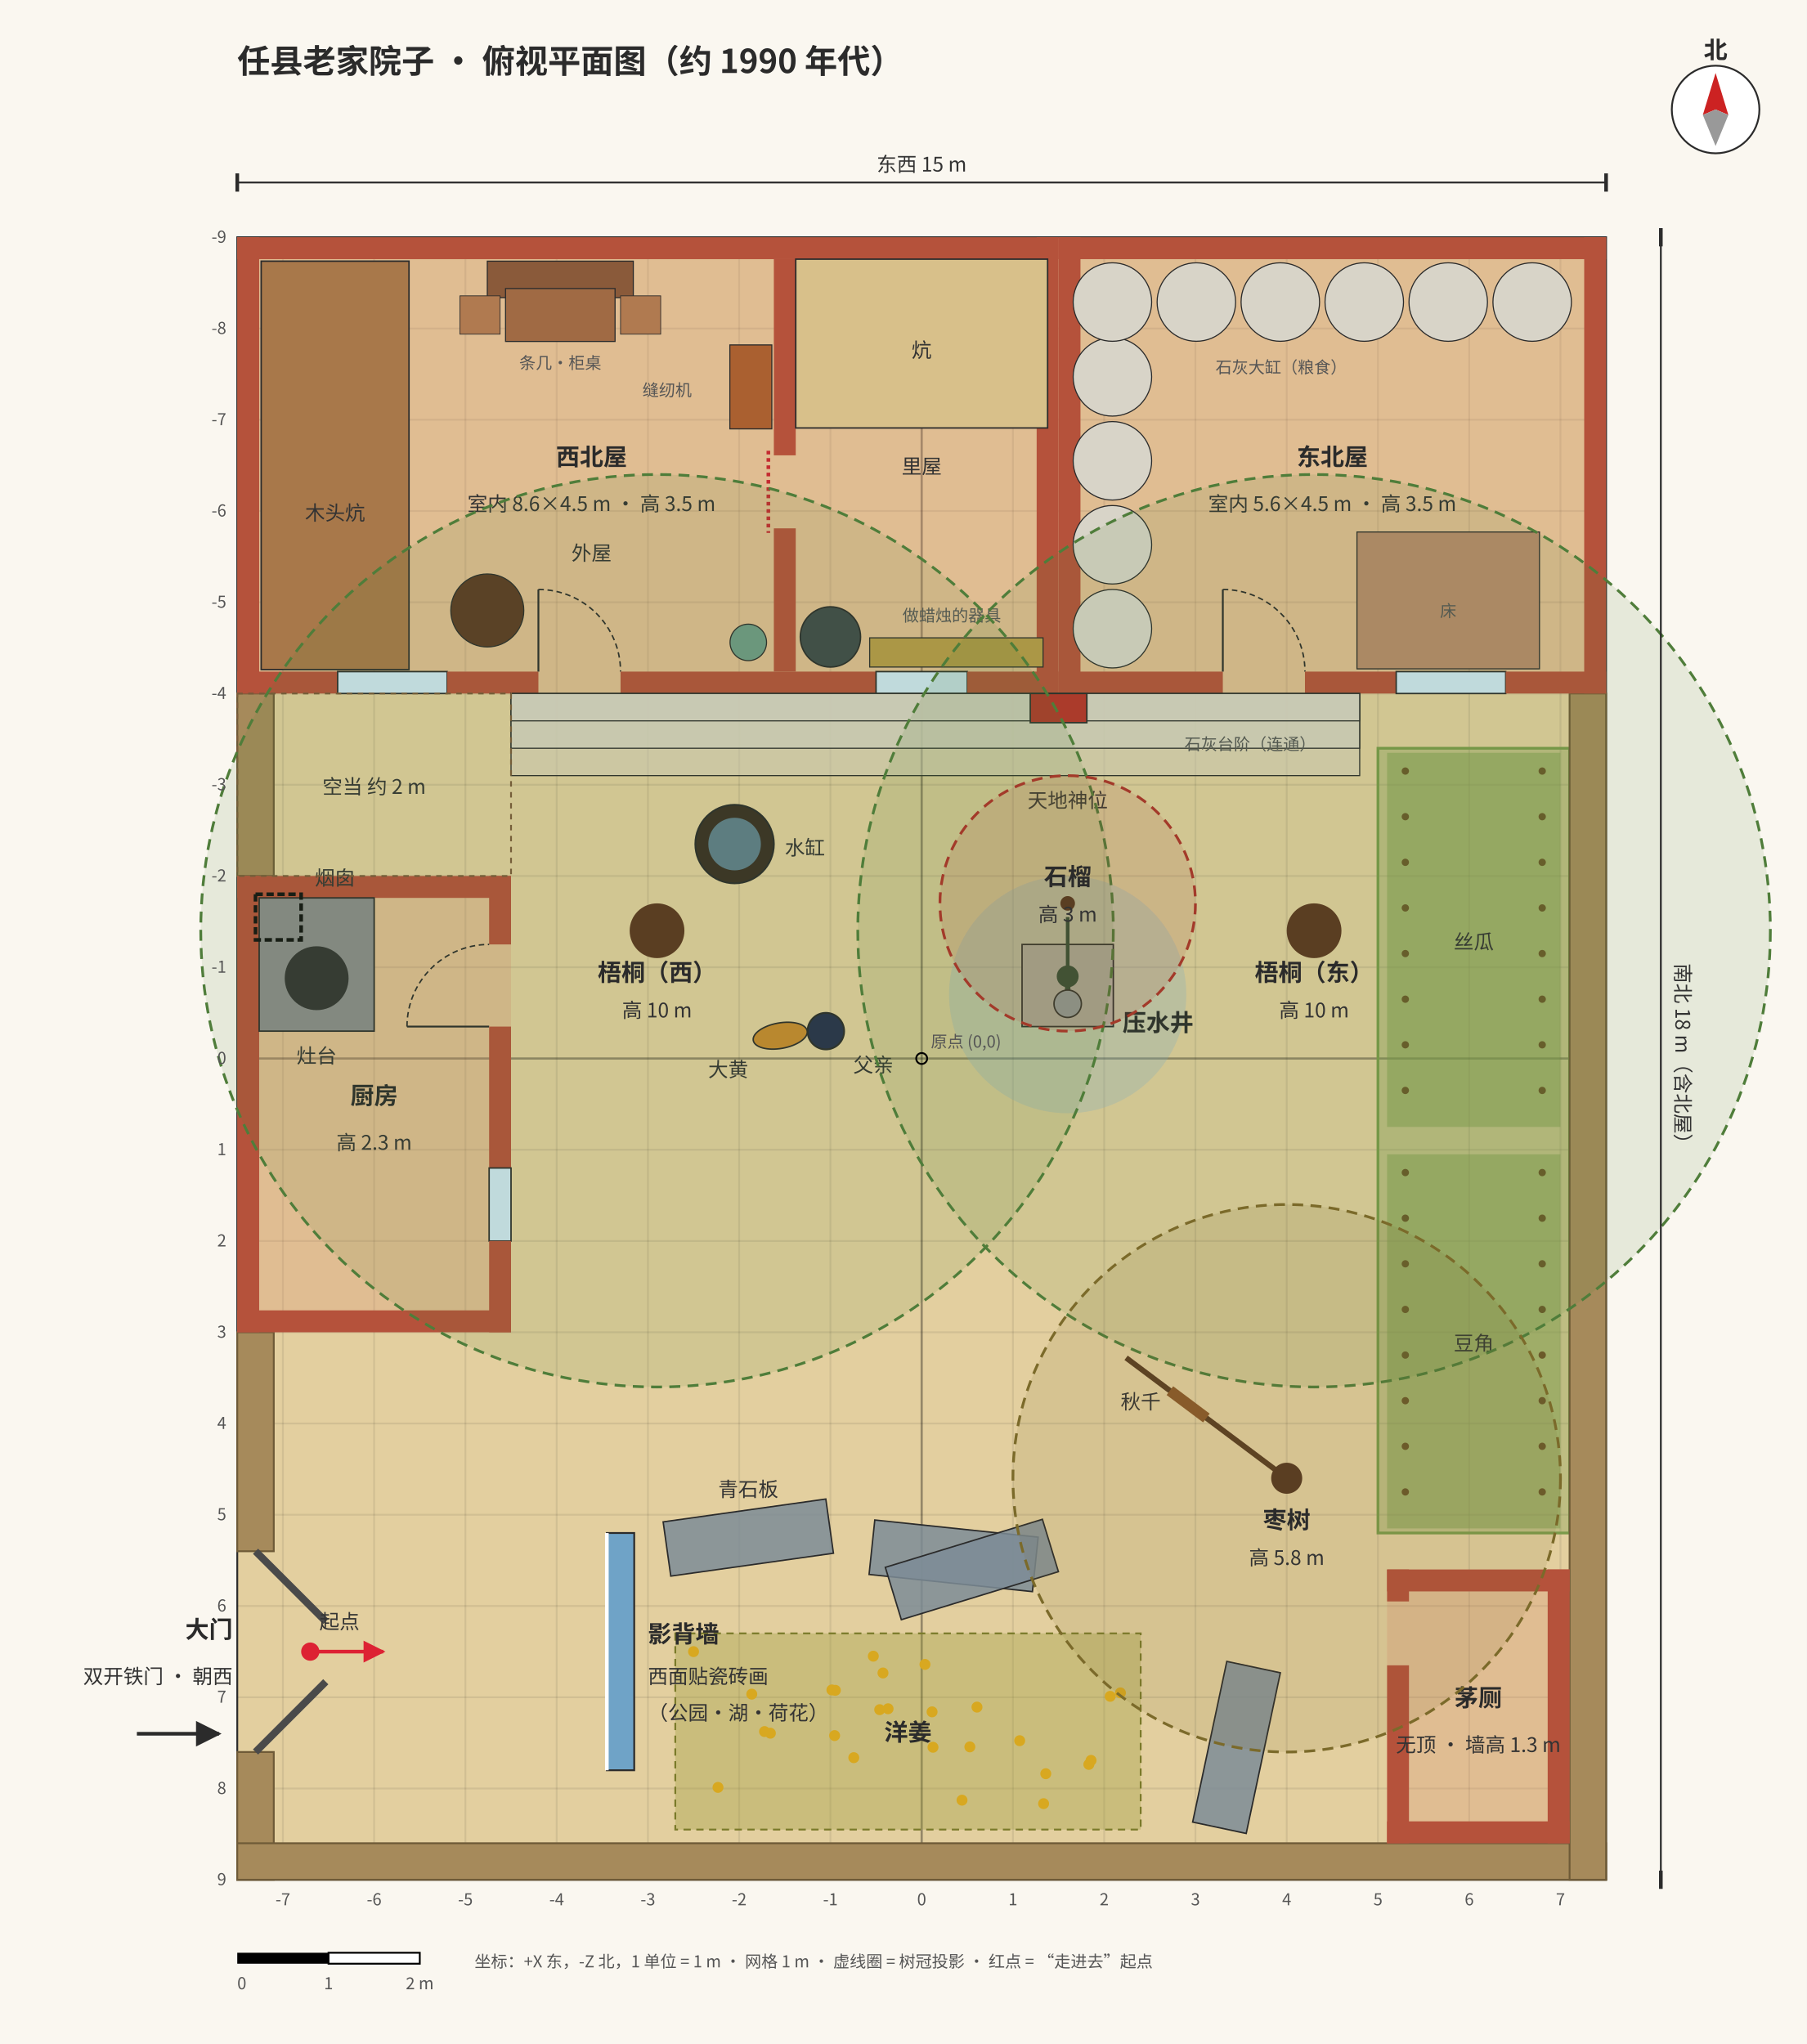
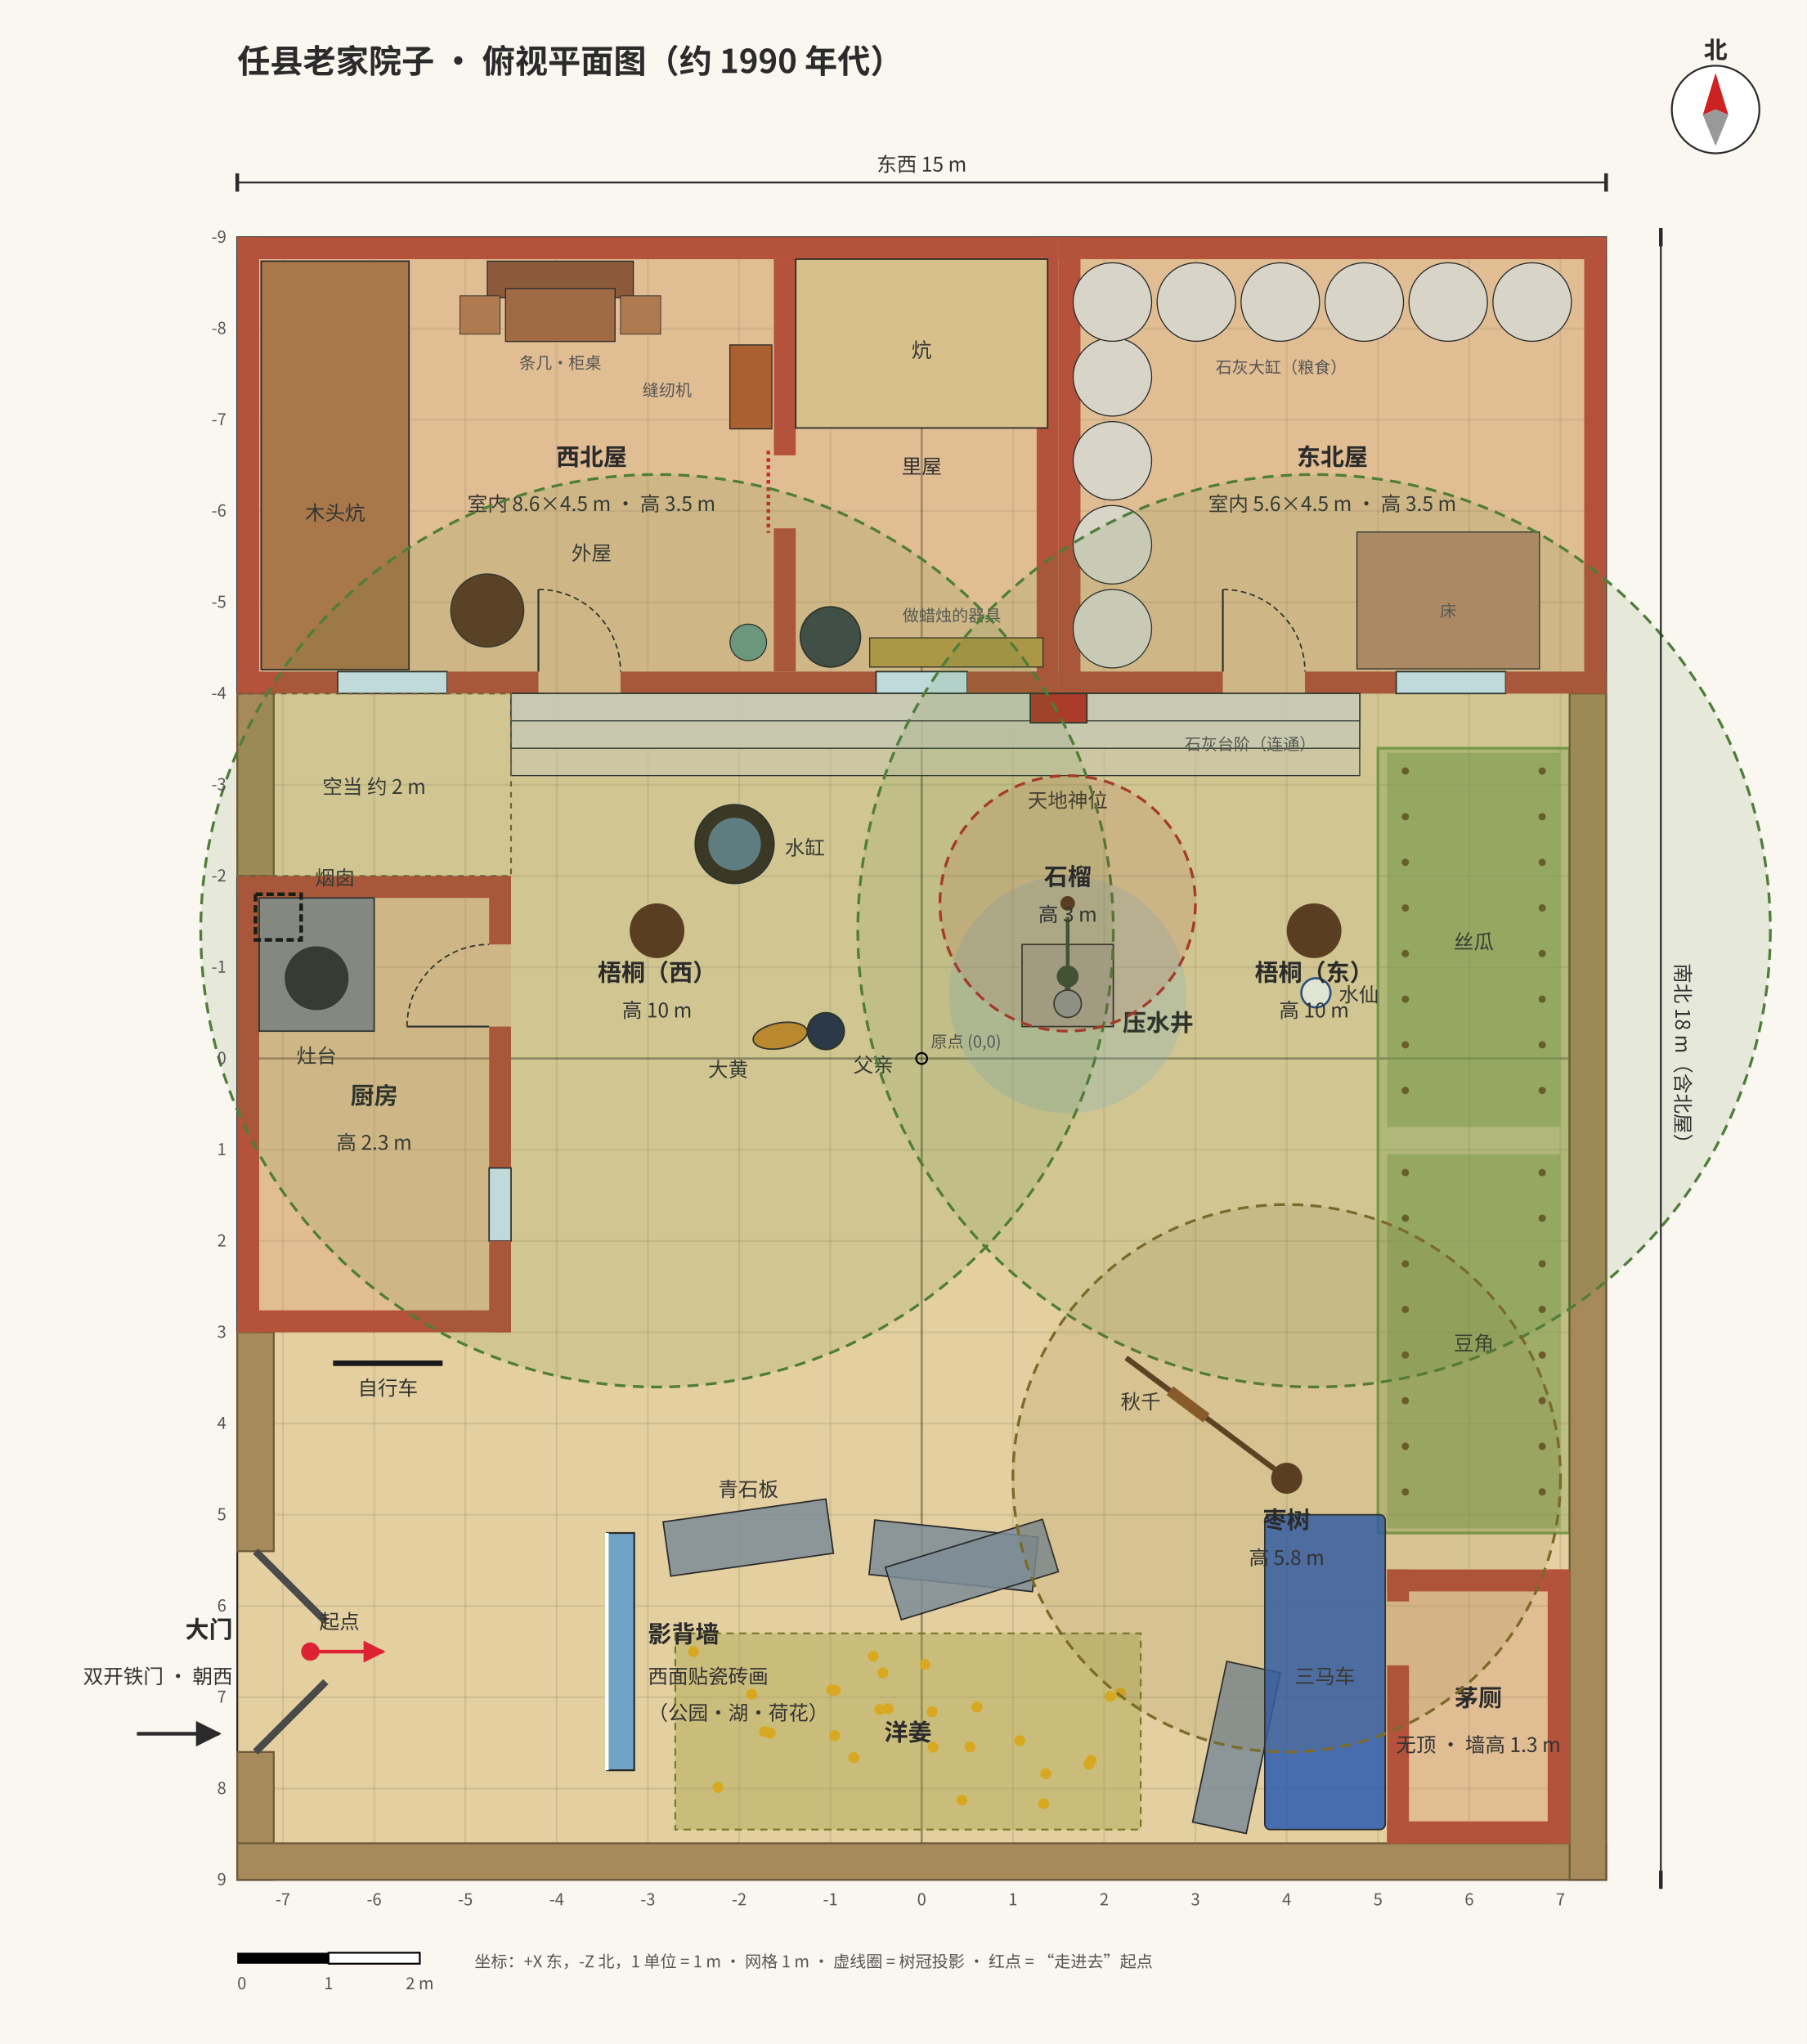
<svg xmlns="http://www.w3.org/2000/svg" width="990" height="1120" viewBox="0 0 990 1120" font-family="'Noto Sans CJK SC','PingFang SC','Microsoft YaHei',sans-serif">
  <defs>
    <marker id="arr" viewBox="0 0 10 10" refX="9" refY="5" markerWidth="7" markerHeight="7" orient="auto">
      <path d="M0,0 L10,5 L0,10 z" fill="#2b2b2b" />
    </marker>
    <marker id="arrR" viewBox="0 0 10 10" refX="9" refY="5" markerWidth="6" markerHeight="6" orient="auto">
      <path d="M0,0 L10,5 L0,10 z" fill="#d23" />
    </marker>
    <marker id="tick" viewBox="0 0 2 10" refX="1" refY="5" markerWidth="2" markerHeight="10">
      <rect width="2" height="10" fill="#2b2b2b" />
    </marker>
    <style>.b{font-size:13px;font-weight:600;fill:#2b2b2b}.s{font-size:11px;fill:#333}.xs{font-size:9px;fill:#555}</style>
  </defs>
  <rect width="100%" height="100%" fill="#faf7f0" />
  <text x="130" y="40" font-size="18" font-weight="700" fill="#2b2b2b">任县老家院子 · 俯视平面图（约 1990 年代）</text>
  <rect x="130" y="130" width="750" height="900" fill="#e3cf9f" stroke="#2b2b2b" stroke-width="1" />
  <line x1="155" y1="130" x2="155" y2="1030" stroke="#000" stroke-opacity="0.08" stroke-width="1" />
  <line x1="205" y1="130" x2="205" y2="1030" stroke="#000" stroke-opacity="0.08" stroke-width="1" />
  <line x1="255" y1="130" x2="255" y2="1030" stroke="#000" stroke-opacity="0.08" stroke-width="1" />
  <line x1="305" y1="130" x2="305" y2="1030" stroke="#000" stroke-opacity="0.08" stroke-width="1" />
  <line x1="355" y1="130" x2="355" y2="1030" stroke="#000" stroke-opacity="0.08" stroke-width="1" />
  <line x1="405" y1="130" x2="405" y2="1030" stroke="#000" stroke-opacity="0.08" stroke-width="1" />
  <line x1="455" y1="130" x2="455" y2="1030" stroke="#000" stroke-opacity="0.08" stroke-width="1" />
  <line x1="505" y1="130" x2="505" y2="1030" stroke="#000" stroke-opacity="0.35" stroke-width="1.2" />
  <line x1="555" y1="130" x2="555" y2="1030" stroke="#000" stroke-opacity="0.08" stroke-width="1" />
  <line x1="605" y1="130" x2="605" y2="1030" stroke="#000" stroke-opacity="0.08" stroke-width="1" />
  <line x1="655" y1="130" x2="655" y2="1030" stroke="#000" stroke-opacity="0.08" stroke-width="1" />
  <line x1="705" y1="130" x2="705" y2="1030" stroke="#000" stroke-opacity="0.08" stroke-width="1" />
  <line x1="755" y1="130" x2="755" y2="1030" stroke="#000" stroke-opacity="0.08" stroke-width="1" />
  <line x1="805" y1="130" x2="805" y2="1030" stroke="#000" stroke-opacity="0.08" stroke-width="1" />
  <line x1="855" y1="130" x2="855" y2="1030" stroke="#000" stroke-opacity="0.08" stroke-width="1" />
  <line x1="130" y1="130" x2="880" y2="130" stroke="#000" stroke-opacity="0.08" stroke-width="1" />
  <line x1="130" y1="180" x2="880" y2="180" stroke="#000" stroke-opacity="0.08" stroke-width="1" />
  <line x1="130" y1="230" x2="880" y2="230" stroke="#000" stroke-opacity="0.08" stroke-width="1" />
  <line x1="130" y1="280" x2="880" y2="280" stroke="#000" stroke-opacity="0.08" stroke-width="1" />
  <line x1="130" y1="330" x2="880" y2="330" stroke="#000" stroke-opacity="0.08" stroke-width="1" />
  <line x1="130" y1="380" x2="880" y2="380" stroke="#000" stroke-opacity="0.08" stroke-width="1" />
  <line x1="130" y1="430" x2="880" y2="430" stroke="#000" stroke-opacity="0.08" stroke-width="1" />
  <line x1="130" y1="480" x2="880" y2="480" stroke="#000" stroke-opacity="0.08" stroke-width="1" />
  <line x1="130" y1="530" x2="880" y2="530" stroke="#000" stroke-opacity="0.08" stroke-width="1" />
  <line x1="130" y1="580" x2="880" y2="580" stroke="#000" stroke-opacity="0.35" stroke-width="1.2" />
  <line x1="130" y1="630" x2="880" y2="630" stroke="#000" stroke-opacity="0.08" stroke-width="1" />
  <line x1="130" y1="680" x2="880" y2="680" stroke="#000" stroke-opacity="0.08" stroke-width="1" />
  <line x1="130" y1="730" x2="880" y2="730" stroke="#000" stroke-opacity="0.08" stroke-width="1" />
  <line x1="130" y1="780" x2="880" y2="780" stroke="#000" stroke-opacity="0.08" stroke-width="1" />
  <line x1="130" y1="830" x2="880" y2="830" stroke="#000" stroke-opacity="0.08" stroke-width="1" />
  <line x1="130" y1="880" x2="880" y2="880" stroke="#000" stroke-opacity="0.08" stroke-width="1" />
  <line x1="130" y1="930" x2="880" y2="930" stroke="#000" stroke-opacity="0.08" stroke-width="1" />
  <line x1="130" y1="980" x2="880" y2="980" stroke="#000" stroke-opacity="0.08" stroke-width="1" />
  <line x1="130" y1="1030" x2="880" y2="1030" stroke="#000" stroke-opacity="0.08" stroke-width="1" />
  <rect x="755" y="410" width="105" height="430" fill="#7a9a4a" fill-opacity="0.35" stroke="#7a9a4a" stroke-width="1.5" />
  <rect x="760" y="412.5" width="95" height="205" fill="#7a9a4a" fill-opacity="0.45" stroke="none" />
  <circle cx="770" cy="422.5" r="2" fill="#6b5a2a" />
  <circle cx="845" cy="422.5" r="2" fill="#6b5a2a" />
  <circle cx="770" cy="447.5" r="2" fill="#6b5a2a" />
  <circle cx="845" cy="447.5" r="2" fill="#6b5a2a" />
  <circle cx="770" cy="472.5" r="2" fill="#6b5a2a" />
  <circle cx="845" cy="472.5" r="2" fill="#6b5a2a" />
  <circle cx="770" cy="497.5" r="2" fill="#6b5a2a" />
  <circle cx="845" cy="497.5" r="2" fill="#6b5a2a" />
  <circle cx="770" cy="522.5" r="2" fill="#6b5a2a" />
  <circle cx="845" cy="522.5" r="2" fill="#6b5a2a" />
  <circle cx="770" cy="547.5" r="2" fill="#6b5a2a" />
  <circle cx="845" cy="547.5" r="2" fill="#6b5a2a" />
  <circle cx="770" cy="572.5" r="2" fill="#6b5a2a" />
  <circle cx="845" cy="572.5" r="2" fill="#6b5a2a" />
  <circle cx="770" cy="597.5" r="2" fill="#6b5a2a" />
  <circle cx="845" cy="597.5" r="2" fill="#6b5a2a" />
  <text x="807.5" y="520" class="s" text-anchor="middle">丝瓜</text>
  <rect x="760" y="632.5" width="95" height="205" fill="#7a9a4a" fill-opacity="0.45" stroke="none" />
  <circle cx="770" cy="642.5" r="2" fill="#6b5a2a" />
  <circle cx="845" cy="642.5" r="2" fill="#6b5a2a" />
  <circle cx="770" cy="667.5" r="2" fill="#6b5a2a" />
  <circle cx="845" cy="667.5" r="2" fill="#6b5a2a" />
  <circle cx="770" cy="692.5" r="2" fill="#6b5a2a" />
  <circle cx="845" cy="692.5" r="2" fill="#6b5a2a" />
  <circle cx="770" cy="717.5" r="2" fill="#6b5a2a" />
  <circle cx="845" cy="717.5" r="2" fill="#6b5a2a" />
  <circle cx="770" cy="742.5" r="2" fill="#6b5a2a" />
  <circle cx="845" cy="742.5" r="2" fill="#6b5a2a" />
  <circle cx="770" cy="767.5" r="2" fill="#6b5a2a" />
  <circle cx="845" cy="767.5" r="2" fill="#6b5a2a" />
  <circle cx="770" cy="792.5" r="2" fill="#6b5a2a" />
  <circle cx="845" cy="792.5" r="2" fill="#6b5a2a" />
  <circle cx="770" cy="817.5" r="2" fill="#6b5a2a" />
  <circle cx="845" cy="817.5" r="2" fill="#6b5a2a" />
  <text x="807.5" y="740" class="s" text-anchor="middle">豆角</text>
  <rect x="130" y="380" width="20" height="100" fill="#a68a5b" stroke="#6e5a37" stroke-width="1" />
  <rect x="130" y="730" width="20" height="120" fill="#a68a5b" stroke="#6e5a37" stroke-width="1" />
  <rect x="130" y="960" width="20" height="70" fill="#a68a5b" stroke="#6e5a37" stroke-width="1" />
  <rect x="130" y="1010" width="750" height="20" fill="#a68a5b" stroke="#6e5a37" stroke-width="1" />
  <rect x="860" y="380" width="20" height="650" fill="#a68a5b" stroke="#6e5a37" stroke-width="1" />
  <rect x="130" y="130" width="450" height="250" fill="#d98a6c" fill-opacity="0.25" stroke="none" />
  <rect x="130" y="130" width="450" height="12" fill="#b5523b" stroke="none" />
  <rect x="130" y="368" width="55" height="12" fill="#b5523b" stroke="none" />
  <rect x="185" y="368" width="60" height="12" fill="#cfe6f2" stroke="#2b2b2b" stroke-width="0.8" />
  <rect x="245" y="368" width="50" height="12" fill="#b5523b" stroke="none" />
  <line x1="295" y1="368" x2="295" y2="323" stroke="#2b2b2b" stroke-width="1" />
  <path d="M295,323 A45,45 0 0 1 340,368" fill="none" stroke="#2b2b2b" stroke-width="0.8" stroke-dasharray="3 2" />
  <rect x="340" y="368" width="140" height="12" fill="#b5523b" stroke="none" />
  <rect x="480" y="368" width="50" height="12" fill="#cfe6f2" stroke="#2b2b2b" stroke-width="0.8" />
  <rect x="530" y="368" width="50" height="12" fill="#b5523b" stroke="none" />
  <rect x="130" y="130" width="12" height="250" fill="#b5523b" stroke="none" />
  <rect x="568" y="130" width="12" height="250" fill="#b5523b" stroke="none" />
  <text x="324.1" y="255" class="b" text-anchor="middle">西北屋</text>
  <text x="324.1" y="280" class="s" text-anchor="middle">室内 8.6×4.5 m · 高 3.5 m</text>
  <rect x="580" y="130" width="300" height="250" fill="#d98a6c" fill-opacity="0.25" stroke="none" />
  <rect x="580" y="130" width="300" height="12" fill="#b5523b" stroke="none" />
  <rect x="580" y="368" width="90" height="12" fill="#b5523b" stroke="none" />
  <line x1="670" y1="368" x2="670" y2="323" stroke="#2b2b2b" stroke-width="1" />
  <path d="M670,323 A45,45 0 0 1 715,368" fill="none" stroke="#2b2b2b" stroke-width="0.8" stroke-dasharray="3 2" />
  <rect x="715" y="368" width="50" height="12" fill="#b5523b" stroke="none" />
  <rect x="765" y="368" width="60" height="12" fill="#cfe6f2" stroke="#2b2b2b" stroke-width="0.8" />
  <rect x="825" y="368" width="55" height="12" fill="#b5523b" stroke="none" />
  <rect x="580" y="130" width="12" height="250" fill="#b5523b" stroke="none" />
  <rect x="868" y="130" width="12" height="250" fill="#b5523b" stroke="none" />
  <text x="730" y="255" class="b" text-anchor="middle">东北屋</text>
  <text x="730" y="280" class="s" text-anchor="middle">室内 5.6×4.5 m · 高 3.5 m</text>
  <rect x="424" y="142" width="12" height="107.5" fill="#b5523b" stroke="none" />
  <rect x="424" y="289.5" width="12" height="78.5" fill="#b5523b" stroke="none" />
  <line x1="421" y1="247" x2="421" y2="292" stroke="#c42a30" stroke-width="2" stroke-dasharray="2 2" />
  <rect x="436" y="142" width="138" height="92.5" fill="#d8c08a" stroke="#2b2b2b" stroke-width="0.8" />
  <text x="505" y="195.8" class="s" text-anchor="middle">炕</text>
  <circle cx="455" cy="349" r="16.5" fill="#3f4a4a" stroke="#2b2b2b" stroke-width="0.8" />
  <rect x="476.5" y="349.5" width="95" height="16" fill="#b89a48" stroke="#2b2b2b" stroke-width="0.6" />
  <text x="521.5" y="340.5" class="xs" text-anchor="middle">做蜡烛的器具</text>
  <rect x="143.1" y="143.1" width="81" height="223.8" fill="#a8784a" stroke="#2b2b2b" stroke-width="0.8" />
  <text x="183.6" y="285" class="s" text-anchor="middle">木头炕</text>
  <rect x="267" y="143.1" width="80" height="20" fill="#8a5a3a" stroke="#2b2b2b" stroke-width="0.6" />
  <rect x="277" y="158.1" width="60" height="29" fill="#a06a44" stroke="#2b2b2b" stroke-width="0.6" />
  <rect x="252" y="162.1" width="22" height="21" fill="#b07a50" stroke="#2b2b2b" stroke-width="0.4" />
  <rect x="340" y="162.1" width="22" height="21" fill="#b07a50" stroke="#2b2b2b" stroke-width="0.4" />
  <text x="307" y="202.1" class="xs" text-anchor="middle">条几·柜桌</text>
  <circle cx="267" cy="334.5" r="20" fill="#5c3a24" stroke="#2b2b2b" stroke-width="0.6" />
  <circle cx="410" cy="352" r="10" fill="#6f9a86" stroke="#2b2b2b" stroke-width="0.6" />
  <rect x="399.9" y="189" width="23" height="46" fill="#aa6030" stroke="#2b2b2b" stroke-width="0.6" />
  <text x="379" y="217" class="xs" text-anchor="end">缝纫机</text>
  <text x="324.1" y="307" class="s" text-anchor="middle">外屋</text>
  <text x="505" y="259.5" class="s" text-anchor="middle">里屋</text>
  <circle cx="609.5" cy="344.5" r="21.5" fill="#d8d4c8" stroke="#2b2b2b" stroke-width="0.6" />
  <circle cx="609.5" cy="298.5" r="21.5" fill="#d8d4c8" stroke="#2b2b2b" stroke-width="0.6" />
  <circle cx="609.5" cy="252.5" r="21.5" fill="#d8d4c8" stroke="#2b2b2b" stroke-width="0.6" />
  <circle cx="609.5" cy="206.5" r="21.5" fill="#d8d4c8" stroke="#2b2b2b" stroke-width="0.6" />
  <circle cx="609.5" cy="165.5" r="21.5" fill="#d8d4c8" stroke="#2b2b2b" stroke-width="0.6" />
  <circle cx="655.5" cy="165.5" r="21.5" fill="#d8d4c8" stroke="#2b2b2b" stroke-width="0.6" />
  <circle cx="701.5" cy="165.5" r="21.5" fill="#d8d4c8" stroke="#2b2b2b" stroke-width="0.6" />
  <circle cx="747.5" cy="165.5" r="21.5" fill="#d8d4c8" stroke="#2b2b2b" stroke-width="0.6" />
  <circle cx="793.5" cy="165.5" r="21.5" fill="#d8d4c8" stroke="#2b2b2b" stroke-width="0.6" />
  <circle cx="839.5" cy="165.5" r="21.5" fill="#d8d4c8" stroke="#2b2b2b" stroke-width="0.6" />
  <text x="666" y="204.5" class="xs">石灰大缸（粮食）</text>
  <rect x="743.5" y="291.5" width="100" height="75" fill="#b88a6a" stroke="#2b2b2b" stroke-width="0.6" />
  <text x="793.5" y="338" class="xs" text-anchor="middle">床</text>
  <rect x="130" y="480" width="150" height="250" fill="#d98a6c" fill-opacity="0.25" stroke="none" />
  <rect x="130" y="480" width="150" height="12" fill="#b5523b" stroke="none" />
  <rect x="130" y="718" width="150" height="12" fill="#b5523b" stroke="none" />
  <rect x="130" y="480" width="12" height="250" fill="#b5523b" stroke="none" />
  <rect x="268" y="480" width="12" height="37.5" fill="#b5523b" stroke="none" />
  <line x1="268" y1="562.5" x2="223" y2="562.5" stroke="#2b2b2b" stroke-width="1" />
  <path d="M223,562.5 A45,45 0 0 1 268,517.5" fill="none" stroke="#2b2b2b" stroke-width="0.8" stroke-dasharray="3 2" />
  <rect x="268" y="562.5" width="12" height="77.5" fill="#b5523b" stroke="none" />
  <rect x="268" y="640" width="12" height="40" fill="#cfe6f2" stroke="#2b2b2b" stroke-width="0.8" />
  <rect x="268" y="680" width="12" height="50" fill="#b5523b" stroke="none" />
  <text x="205" y="605" class="b" text-anchor="middle">厨房</text>
  <text x="205" y="630" class="s" text-anchor="middle">高 2.3 m</text>
  <rect x="142" y="492" width="63" height="73" fill="#8a8a8a" stroke="#2b2b2b" stroke-width="0.8" />
  <circle cx="173.5" cy="536" r="17.5" fill="#333" />
  <text x="173.5" y="582.5" class="s" text-anchor="middle">灶台</text>
  <rect x="140" y="490" width="25" height="25" fill="none" stroke="#111" stroke-width="2" stroke-dasharray="4 2" />
  <text x="172.5" y="485" class="s">烟囱</text>
  <rect x="280" y="380" width="465" height="45" fill="#d8d3c4" fill-opacity="0.5" stroke="#2b2b2b" stroke-width="0.6" />
  <rect x="280" y="380" width="465" height="30" fill="#d8d3c4" fill-opacity="0.7" stroke="#2b2b2b" stroke-width="0.6" />
  <rect x="280" y="380" width="465" height="15" fill="#d8d3c4" fill-opacity="0.9" stroke="#2b2b2b" stroke-width="0.6" />
  <text x="685" y="411" class="xs" text-anchor="middle">石灰台阶（连通）</text>
  <rect x="564.5" y="380" width="31" height="16" fill="#b8322a" stroke="#2b2b2b" stroke-width="0.8" />
  <text x="585" y="442.5" class="s" text-anchor="middle" fill="#b8322a">天地神位</text>
  <circle cx="402.5" cy="462.5" r="21.5" fill="#3a2e24" stroke="#2b2b2b" stroke-width="1" />
  <circle cx="402.5" cy="462.5" r="14.4" fill="#5f7d8a" />
  <text x="430" y="468.5" class="s">水缸</text>
  <rect x="370" y="895" width="255" height="107.5" fill="#9a9a3a" fill-opacity="0.35" stroke="#7a7a2a" stroke-width="1" stroke-dasharray="4 3" />
  <circle cx="380" cy="905" r="3" fill="#d8a820" />
  <circle cx="596.6" cy="966.8" r="3" fill="#d8a820" />
  <circle cx="393.4" cy="979.4" r="3" fill="#d8a820" />
  <circle cx="511.2" cy="957.4" r="3" fill="#d8a820" />
  <circle cx="467.8" cy="963.1" r="3" fill="#d8a820" />
  <circle cx="486.6" cy="936.3" r="3" fill="#d8a820" />
  <circle cx="527.1" cy="986.4" r="3" fill="#d8a820" />
  <circle cx="418.9" cy="948.8" r="3" fill="#d8a820" />
  <circle cx="457.3" cy="951" r="3" fill="#d8a820" />
  <circle cx="506.8" cy="912" r="3" fill="#d8a820" />
  <circle cx="608.3" cy="929.5" r="3" fill="#d8a820" />
  <circle cx="573" cy="971.9" r="3" fill="#d8a820" />
  <circle cx="422.1" cy="949.7" r="3" fill="#d8a820" />
  <circle cx="613.9" cy="927.6" r="3" fill="#d8a820" />
  <circle cx="571.8" cy="988.3" r="3" fill="#d8a820" />
  <circle cx="483.8" cy="916.7" r="3" fill="#d8a820" />
  <circle cx="597.8" cy="964.6" r="3" fill="#d8a820" />
  <circle cx="482" cy="936.8" r="3" fill="#d8a820" />
  <circle cx="531.4" cy="957.2" r="3" fill="#d8a820" />
  <circle cx="455.8" cy="926" r="3" fill="#d8a820" />
  <circle cx="558.7" cy="953.8" r="3" fill="#d8a820" />
  <circle cx="510.7" cy="938" r="3" fill="#d8a820" />
  <circle cx="535.3" cy="935.4" r="3" fill="#d8a820" />
  <circle cx="478.5" cy="907.5" r="3" fill="#d8a820" />
  <circle cx="411.9" cy="928.3" r="3" fill="#d8a820" />
  <circle cx="457.7" cy="926.2" r="3" fill="#d8a820" />
  <text x="497.5" y="953.8" class="b" text-anchor="middle">洋姜</text>
  <rect x="365" y="827.5" width="90" height="30" fill="#7d8c96" fill-opacity="0.85" stroke="#2b2b2b" stroke-width="0.8" transform="rotate(-8 410 842.5)" />
  <rect x="477.5" y="837.5" width="90" height="30" fill="#7d8c96" fill-opacity="0.85" stroke="#2b2b2b" stroke-width="0.8" transform="rotate(6 522.5 852.5)" />
  <rect x="487.5" y="845" width="90" height="30" fill="#7d8c96" fill-opacity="0.85" stroke="#2b2b2b" stroke-width="0.8" transform="rotate(-17 532.5 860)" />
  <rect x="632.5" y="942.5" width="90" height="30" fill="#7d8c96" fill-opacity="0.85" stroke="#2b2b2b" stroke-width="0.8" transform="rotate(-78 677.5 957.5)" />
  <text x="410" y="820" class="s" text-anchor="middle">青石板</text>
+   <circle cx="721" cy="544" r="8" fill="#f4f2e8" stroke="#2a4a8a" stroke-width="1.2" />
+   <text x="733.5" y="549" class="s">水仙</text>
+   <rect x="693" y="830" width="66" height="172.5" rx="3" fill="#2c5cb0" fill-opacity="0.85" stroke="#2b2b2b" stroke-width="0.8" />
+   <text x="726" y="922.5" class="s" text-anchor="middle" fill="#fff">三马车</text>
+   <line x1="182.5" y1="747" x2="242.5" y2="747" stroke="#1a1a1a" stroke-width="3" />
+   <text x="212.5" y="764.5" class="s" text-anchor="middle">自行车</text>
  <line x1="705" y1="810" x2="617" y2="744" stroke="#5a3e22" stroke-width="3" />
  <line x1="661" y1="777" x2="641" y2="762" stroke="#8a5a2a" stroke-width="6" />
  <text x="636" y="772" class="s" text-anchor="end">秋千</text>
  <circle cx="452.5" cy="565" r="10" fill="#26304c" stroke="#2b2b2b" stroke-width="1" />
  <ellipse cx="427.5" cy="567.5" rx="15" ry="7" fill="#c8892f" stroke="#2b2b2b" stroke-width="0.8" transform="rotate(-10 427.5 567.5)" />
  <text x="467.5" y="587.5" class="s">父亲</text>
  <text x="410" y="590" class="s" text-anchor="end">大黄</text>
  <rect x="130" y="380" width="150" height="100" fill="none" stroke="#7a5a3a" stroke-width="1" stroke-dasharray="3 3" />
  <text x="205" y="435" class="s" text-anchor="middle">空当 约 2 m</text>
  <rect x="760" y="860" width="100" height="150" fill="#d98a6c" fill-opacity="0.25" stroke="none" />
  <rect x="760" y="860" width="100" height="12" fill="#b5523b" stroke="none" />
  <rect x="760" y="998" width="100" height="12" fill="#b5523b" stroke="none" />
  <rect x="760" y="860" width="12" height="17.5" fill="#b5523b" stroke="none" />
  <rect x="760" y="912.5" width="12" height="97.5" fill="#b5523b" stroke="none" />
  <rect x="848" y="860" width="12" height="150" fill="#b5523b" stroke="none" />
  <text x="810" y="935" class="b" text-anchor="middle">茅厕</text>
  <text x="810" y="960" class="s" text-anchor="middle">无顶 · 墙高 1.3 m</text>
  <line x1="140" y1="850" x2="178.5" y2="888.5" stroke="#4a4a4a" stroke-width="4" />
  <line x1="140" y1="960" x2="178.5" y2="921.5" stroke="#4a4a4a" stroke-width="4" />
  <text x="127.5" y="897.5" class="b" text-anchor="end">大门</text>
  <text x="127.5" y="922.5" class="s" text-anchor="end">双开铁门 · 朝西</text>
  <path d="M75,950 L120,950" stroke="#2b2b2b" stroke-width="2" marker-end="url(#arr)" />
  <rect x="332.5" y="840" width="15" height="130" fill="#6fa3c7" stroke="#2b2b2b" stroke-width="1" />
  <line x1="332.5" y1="840" x2="332.5" y2="970" stroke="#fff" stroke-width="2" />
  <text x="355" y="900" class="b">影背墙</text>
  <text x="355" y="922.5" class="s">西面贴瓷砖画</text>
  <text x="355" y="942.5" class="s">（公园·湖·荷花）</text>
  <circle cx="585" cy="545" r="65" fill="#7fb2d6" fill-opacity="0.25" />
  <rect x="560" y="517.5" width="50" height="45" fill="#b9b4a8" stroke="#2b2b2b" stroke-width="0.8" />
  <circle cx="585" cy="535" r="6" fill="#2f4a35" />
  <line x1="585" y1="535" x2="585" y2="552.5" stroke="#2f4a35" stroke-width="3" />
  <line x1="585" y1="535" x2="585" y2="502.5" stroke="#2f4a35" stroke-width="2" />
  <circle cx="585" cy="550" r="7.5" fill="#9aa3a8" stroke="#2b2b2b" stroke-width="0.8" />
  <text x="615" y="565" class="b">压水井</text>
  <circle cx="360" cy="510" r="250" fill="#4f7d3a" fill-opacity="0.12" stroke="#4f7d3a" stroke-width="1.5" stroke-dasharray="6 4" />
  <circle cx="360" cy="510" r="15" fill="#5a3e22" />
  <text x="360" y="537.5" class="b" text-anchor="middle" fill="#4f7d3a">梧桐（西）</text>
  <text x="360" y="557.5" class="s" text-anchor="middle">高 10 m</text>
  <circle cx="720" cy="510" r="250" fill="#4f7d3a" fill-opacity="0.12" stroke="#4f7d3a" stroke-width="1.5" stroke-dasharray="6 4" />
  <circle cx="720" cy="510" r="15" fill="#5a3e22" />
  <text x="720" y="537.5" class="b" text-anchor="middle" fill="#4f7d3a">梧桐（东）</text>
  <text x="720" y="557.5" class="s" text-anchor="middle">高 10 m</text>
  <circle cx="585" cy="495" r="70" fill="#a33a2a" fill-opacity="0.12" stroke="#a33a2a" stroke-width="1.5" stroke-dasharray="6 4" />
  <circle cx="585" cy="495" r="4" fill="#5a3e22" />
  <text x="585" y="485" class="b" text-anchor="middle" fill="#a33a2a">石榴</text>
  <text x="585" y="505" class="s" text-anchor="middle">高 3 m</text>
  <circle cx="705" cy="810" r="150" fill="#7b6a2a" fill-opacity="0.12" stroke="#7b6a2a" stroke-width="1.5" stroke-dasharray="6 4" />
  <circle cx="705" cy="810" r="8.5" fill="#5a3e22" />
  <text x="705" y="837.5" class="b" text-anchor="middle" fill="#7b6a2a">枣树</text>
  <text x="705" y="857.5" class="s" text-anchor="middle">高 5.8 m</text>
  <circle cx="170" cy="905" r="5" fill="#d23" />
  <path d="M170,905 L210,905" stroke="#d23" stroke-width="2" marker-end="url(#arrR)" />
  <text x="175" y="892.5" class="s" fill="#d23">起点</text>
  <circle cx="505" cy="580" r="3" fill="none" stroke="#000" />
  <text x="510" y="574" class="xs">原点 (0,0)</text>
  <line x1="130" y1="100" x2="880" y2="100" stroke="#2b2b2b" marker-start="url(#tick)" marker-end="url(#tick)" />
  <text x="505" y="94" class="s" text-anchor="middle">东西 15 m</text>
  <line x1="910" y1="130" x2="910" y2="1030" stroke="#2b2b2b" marker-start="url(#tick)" marker-end="url(#tick)" />
  <text x="918" y="580" class="s" transform="rotate(90 918 580)" text-anchor="middle">南北 18 m（含北屋）</text>
  <text x="155" y="1044" class="xs" text-anchor="middle">-7</text>
  <text x="205" y="1044" class="xs" text-anchor="middle">-6</text>
  <text x="255" y="1044" class="xs" text-anchor="middle">-5</text>
  <text x="305" y="1044" class="xs" text-anchor="middle">-4</text>
  <text x="355" y="1044" class="xs" text-anchor="middle">-3</text>
  <text x="405" y="1044" class="xs" text-anchor="middle">-2</text>
  <text x="455" y="1044" class="xs" text-anchor="middle">-1</text>
  <text x="505" y="1044" class="xs" text-anchor="middle">0</text>
  <text x="555" y="1044" class="xs" text-anchor="middle">1</text>
  <text x="605" y="1044" class="xs" text-anchor="middle">2</text>
  <text x="655" y="1044" class="xs" text-anchor="middle">3</text>
  <text x="705" y="1044" class="xs" text-anchor="middle">4</text>
  <text x="755" y="1044" class="xs" text-anchor="middle">5</text>
  <text x="805" y="1044" class="xs" text-anchor="middle">6</text>
  <text x="855" y="1044" class="xs" text-anchor="middle">7</text>
  <text x="124" y="133" class="xs" text-anchor="end">-9</text>
  <text x="124" y="183" class="xs" text-anchor="end">-8</text>
  <text x="124" y="233" class="xs" text-anchor="end">-7</text>
  <text x="124" y="283" class="xs" text-anchor="end">-6</text>
  <text x="124" y="333" class="xs" text-anchor="end">-5</text>
  <text x="124" y="383" class="xs" text-anchor="end">-4</text>
  <text x="124" y="433" class="xs" text-anchor="end">-3</text>
  <text x="124" y="483" class="xs" text-anchor="end">-2</text>
  <text x="124" y="533" class="xs" text-anchor="end">-1</text>
  <text x="124" y="583" class="xs" text-anchor="end">0</text>
  <text x="124" y="633" class="xs" text-anchor="end">1</text>
  <text x="124" y="683" class="xs" text-anchor="end">2</text>
  <text x="124" y="733" class="xs" text-anchor="end">3</text>
  <text x="124" y="783" class="xs" text-anchor="end">4</text>
  <text x="124" y="833" class="xs" text-anchor="end">5</text>
  <text x="124" y="883" class="xs" text-anchor="end">6</text>
  <text x="124" y="933" class="xs" text-anchor="end">7</text>
  <text x="124" y="983" class="xs" text-anchor="end">8</text>
  <text x="124" y="1033" class="xs" text-anchor="end">9</text>
  <g transform="translate(940,60)">
    <circle r="24" fill="#fff" stroke="#2b2b2b" />
    <path d="M0,-20 L7,3 L0,0 L-7,3 Z" fill="#c22" />
    <path d="M0,20 L7,3 L0,0 L-7,3 Z" fill="#999" />
    <text y="-28" text-anchor="middle" class="b">北</text>
  </g>
  <g transform="translate(130,1070)">
    <rect width="50" height="6" fill="#000" />
    <rect x="50" width="50" height="6" fill="#fff" stroke="#000" />
    <text y="20" class="xs">0</text>
    <text x="50" y="20" class="xs" text-anchor="middle">1</text>
    <text x="100" y="20" class="xs" text-anchor="middle">2 m</text>
    <text x="130" y="8" class="xs">坐标：+X 东，-Z 北，1 单位 = 1 m · 网格 1 m · 虚线圈 = 树冠投影 · 红点 = “走进去”起点</text>
  </g>
</svg>
